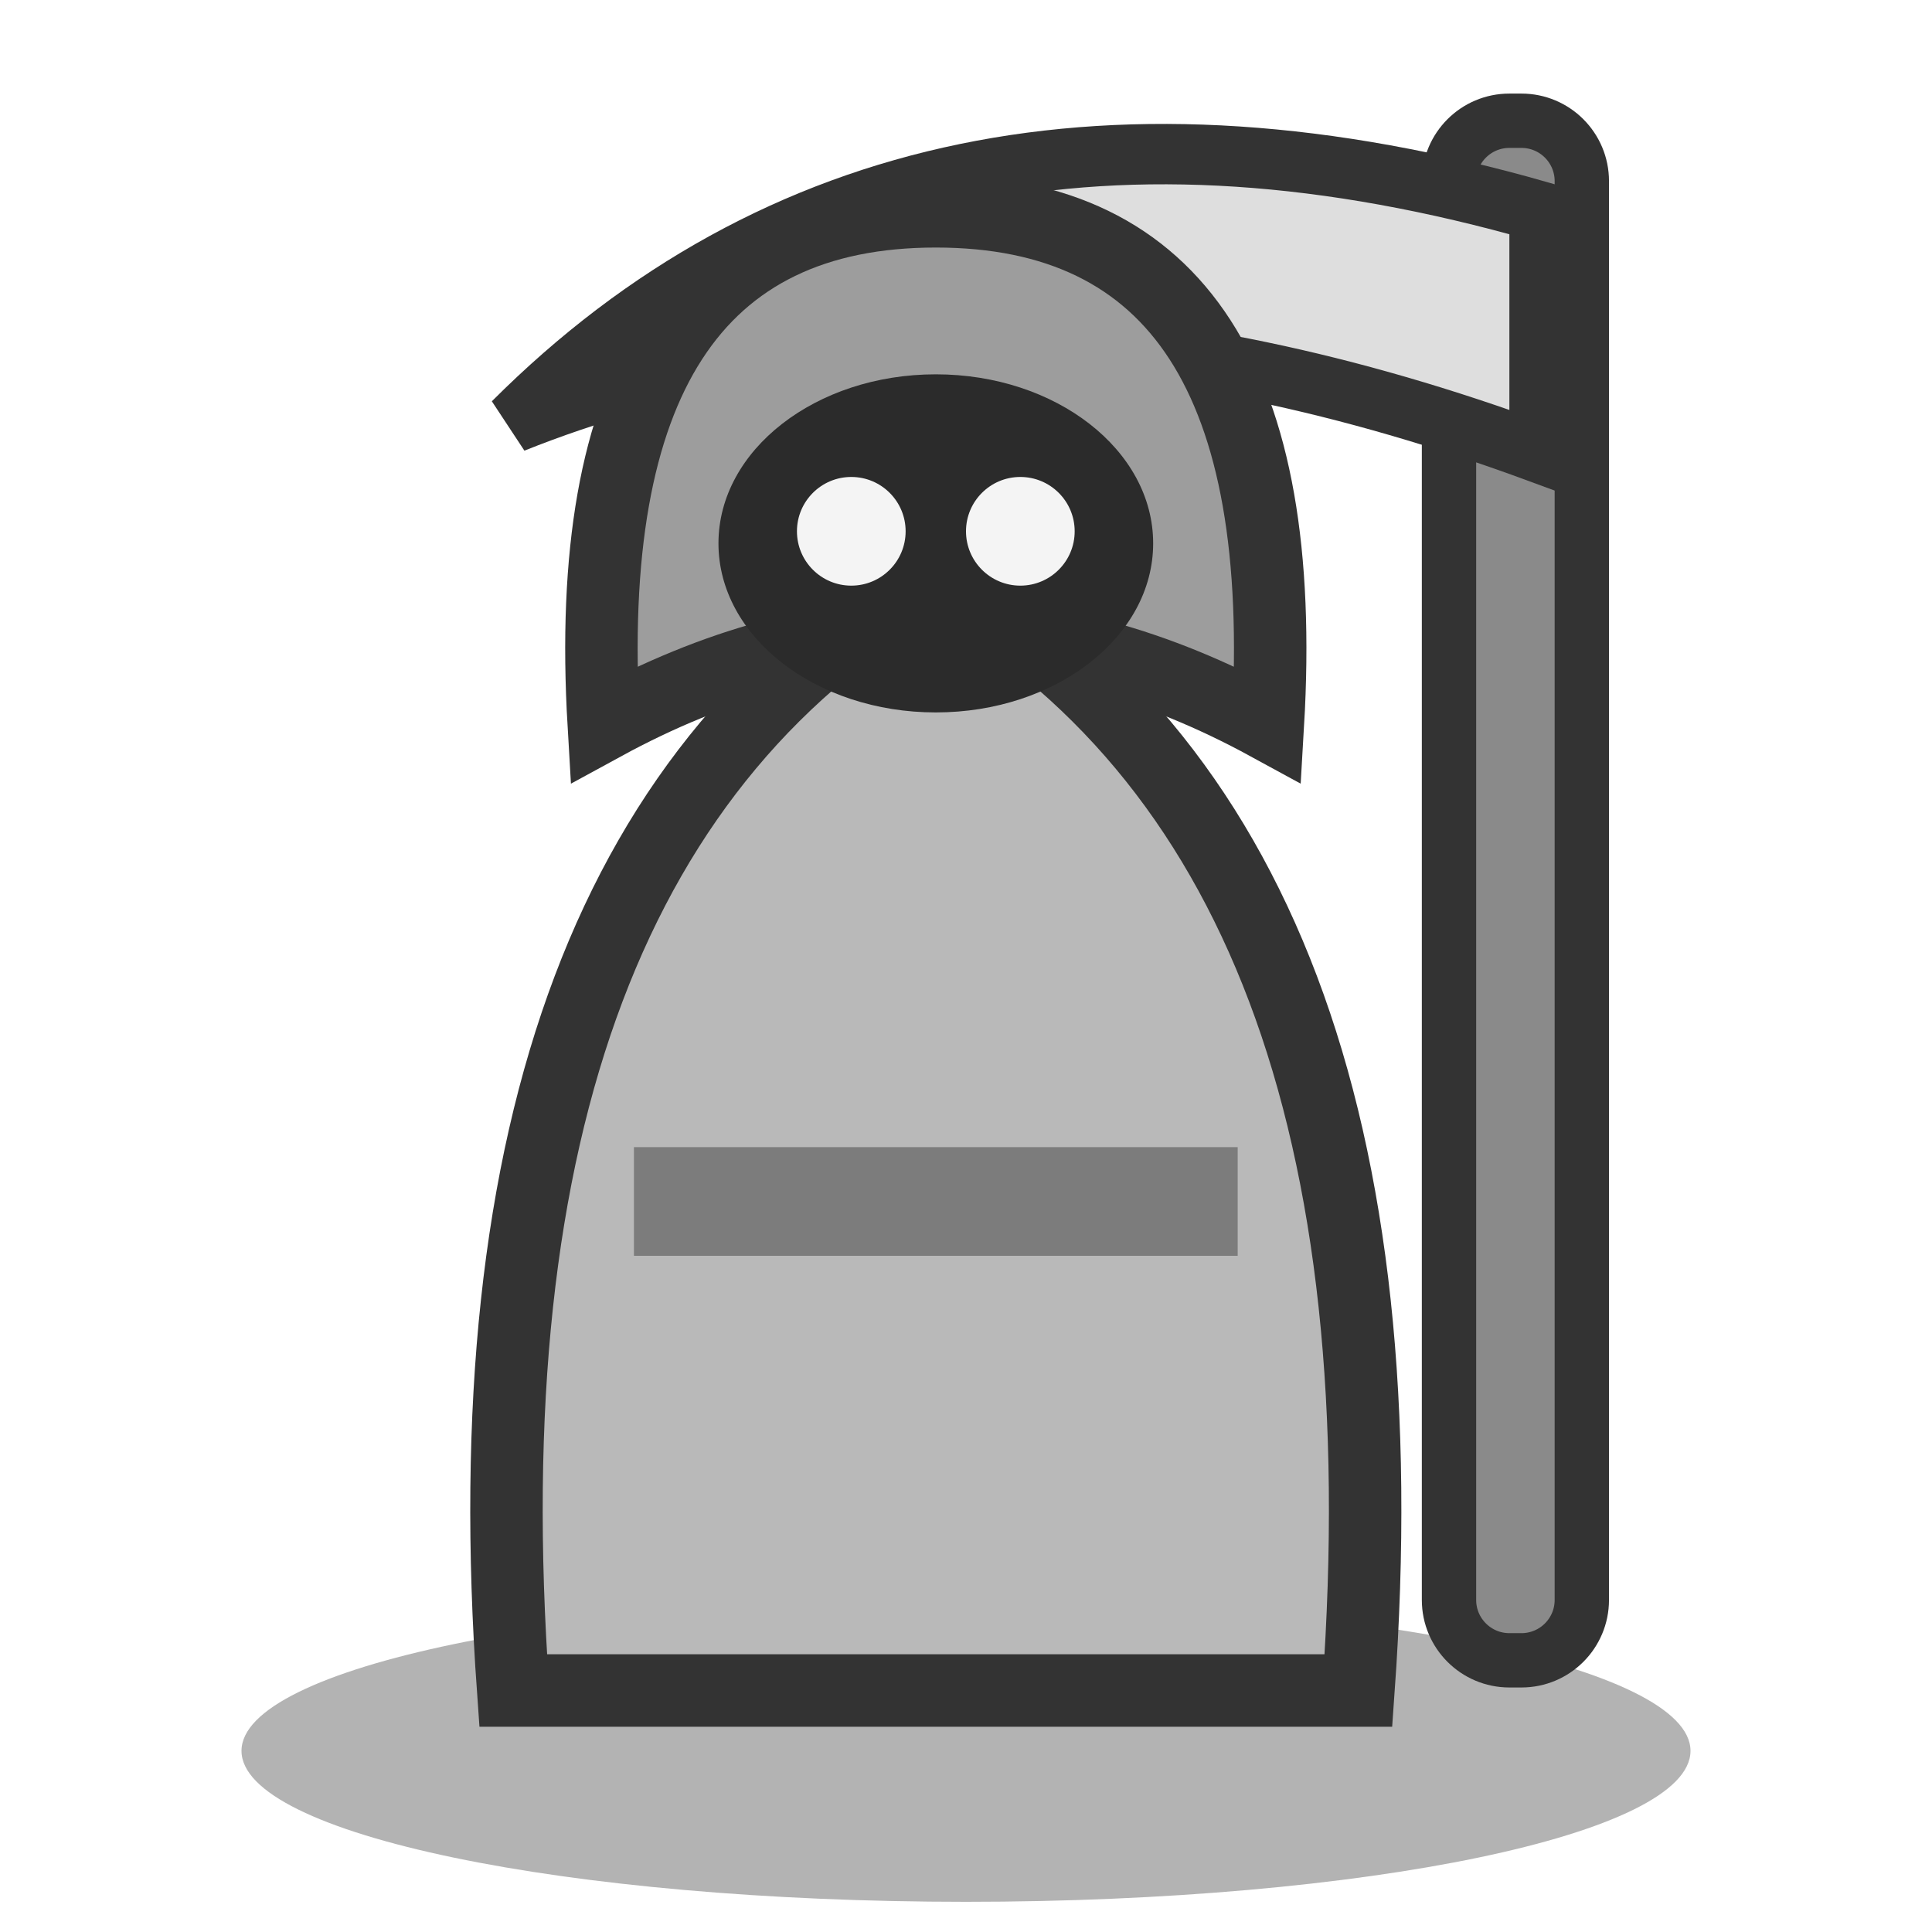
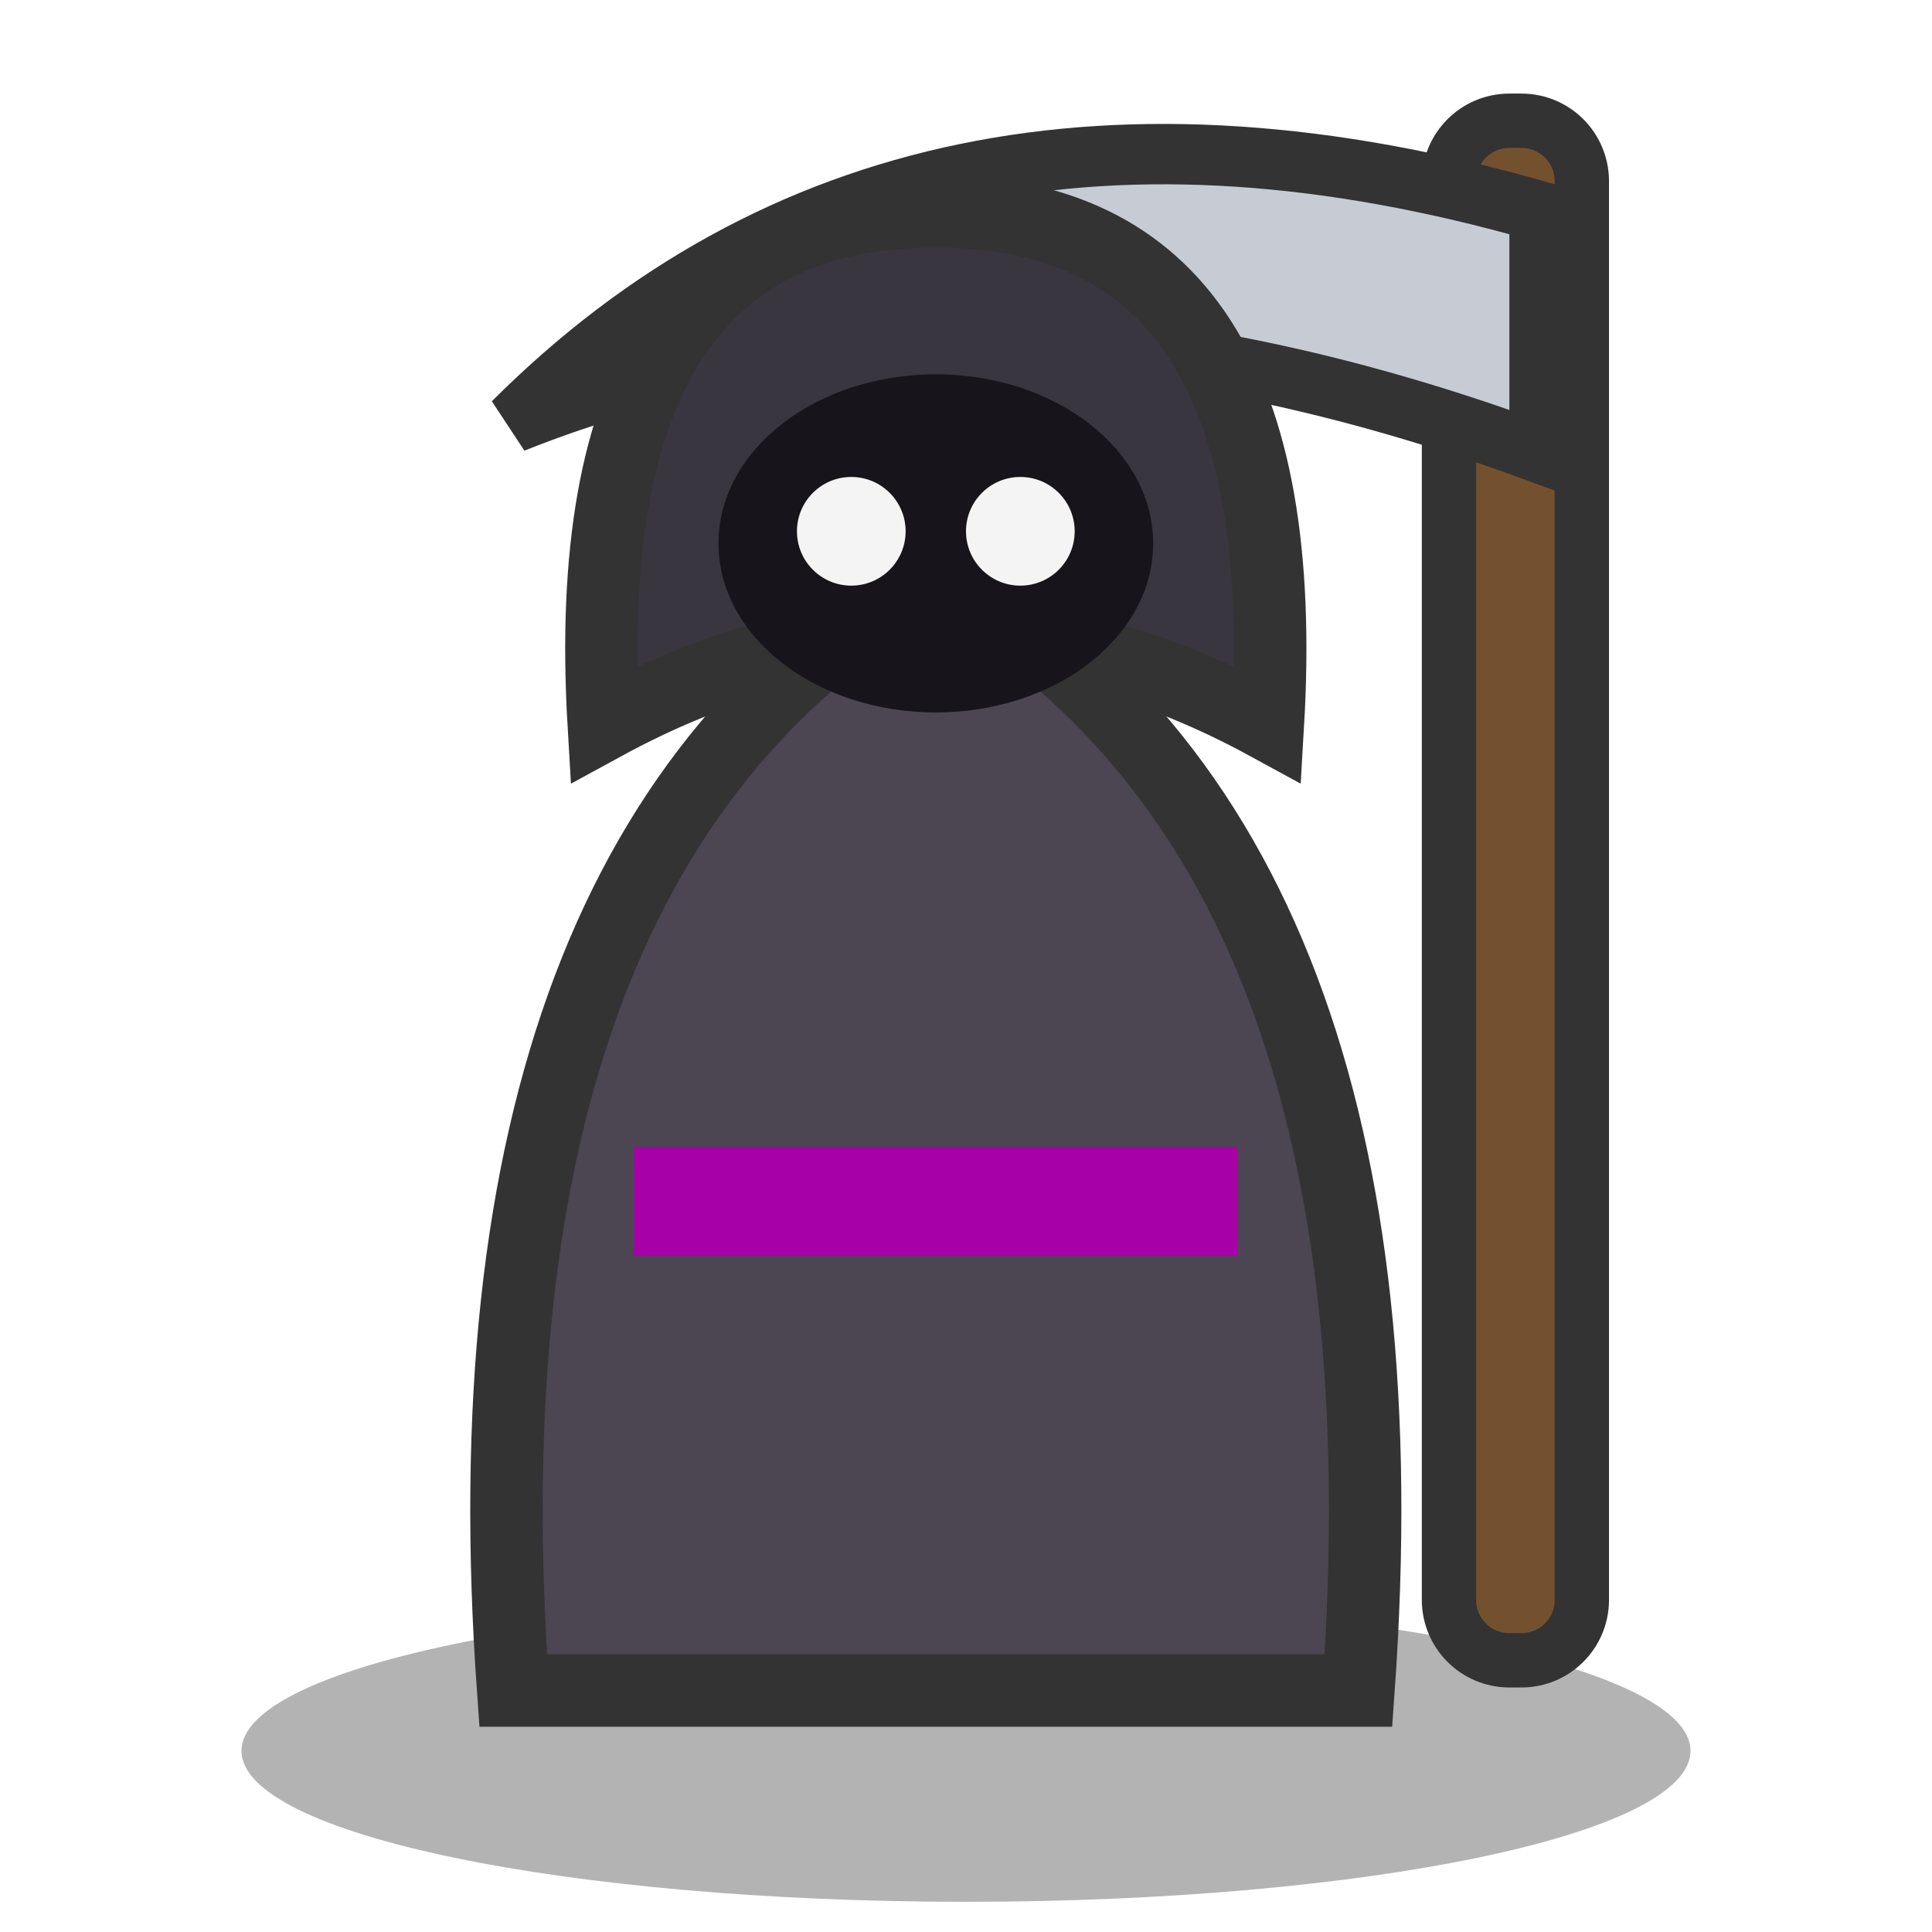
<svg xmlns="http://www.w3.org/2000/svg" width="32" height="32">
  <ellipse cx="16" cy="29" rx="12" ry="2.5" fill="#000000" opacity="0.3" />
  <g transform="translate(0,1)">
-     <rect x="24" y="1" width="2.2" height="25.5" rx="1" fill="#8a8a8a" stroke="#333333" stroke-width="0.9" />
-     <path d="M25.5 2.5 Q15 -0.5 8.5 6 Q16 3 25.5 6.5 z" fill="#dedede" stroke="#333333" stroke-width="1" />
-     <path d="M8.5 27 Q7.5 13 15.5 8.5 Q23.5 13 22.5 27 z" fill="#b9b9b9" stroke="#333333" stroke-width="1.2" />
-     <rect x="10.5" y="18" width="10" height="1.8" fill="#7c7c7c" />
-     <path d="M10 11 Q9.5 2.5 15.5 2.5 Q21.5 2.5 21 11 Q15.5 8 10 11 z" fill="#9d9d9d" stroke="#333333" stroke-width="1.2" />
-     <ellipse cx="15.5" cy="8" rx="3.6" ry="2.8" fill="#2b2b2b" />
+     <rect x="24" y="1" width="2.2" height="25.5" rx="1" fill="#74512e" stroke="#333333" stroke-width="0.9" />
+     <path d="M25.5 2.5 Q15 -0.5 8.5 6 Q16 3 25.5 6.5 z" fill="#c7ccd4" stroke="#333333" stroke-width="1" />
+     <path d="M8.5 27 Q7.5 13 15.5 8.5 Q23.5 13 22.5 27 z" fill="#4b4652" stroke="#333333" stroke-width="1.2" />
+     <rect x="10.5" y="18" width="10" height="1.8" fill="#a800a8" />
+     <path d="M10 11 Q9.5 2.5 15.5 2.5 Q21.5 2.5 21 11 Q15.5 8 10 11 z" fill="#3a3640" stroke="#333333" stroke-width="1.2" />
+     <ellipse cx="15.5" cy="8" rx="3.6" ry="2.8" fill="#17141b" />
    <circle cx="14.1" cy="7.8" r="0.9" fill="#f4f4f4" />
    <circle cx="16.9" cy="7.8" r="0.9" fill="#f4f4f4" />
  </g>
</svg>
